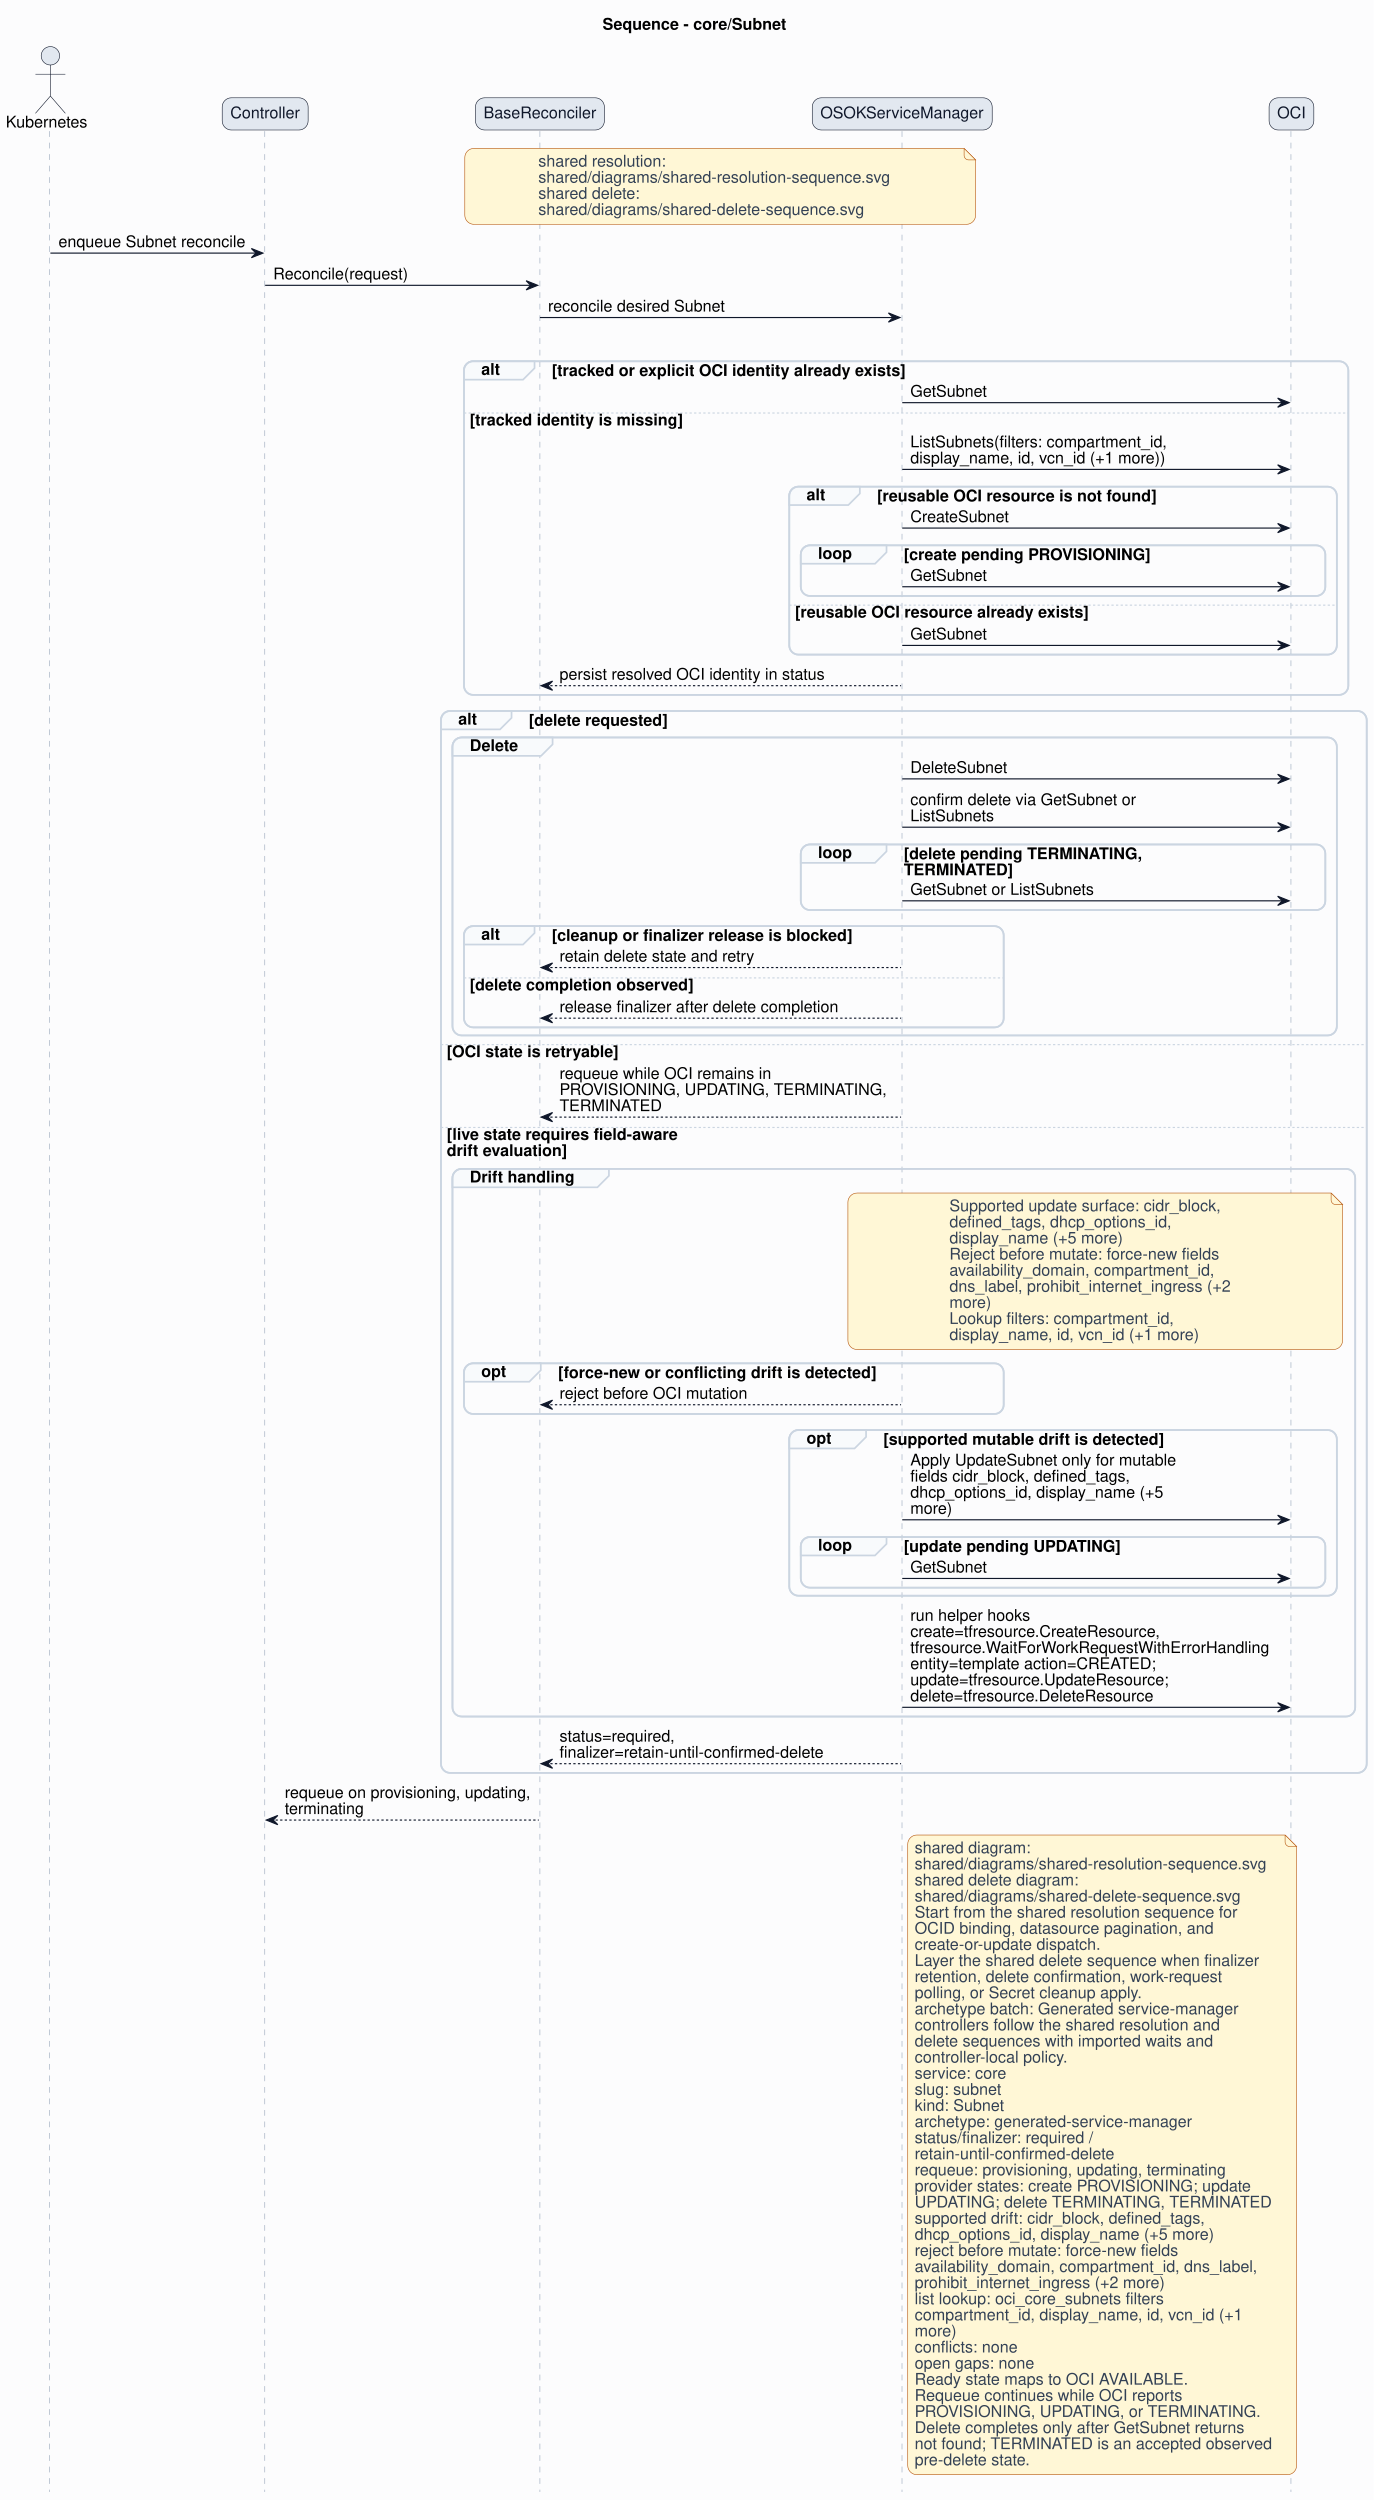
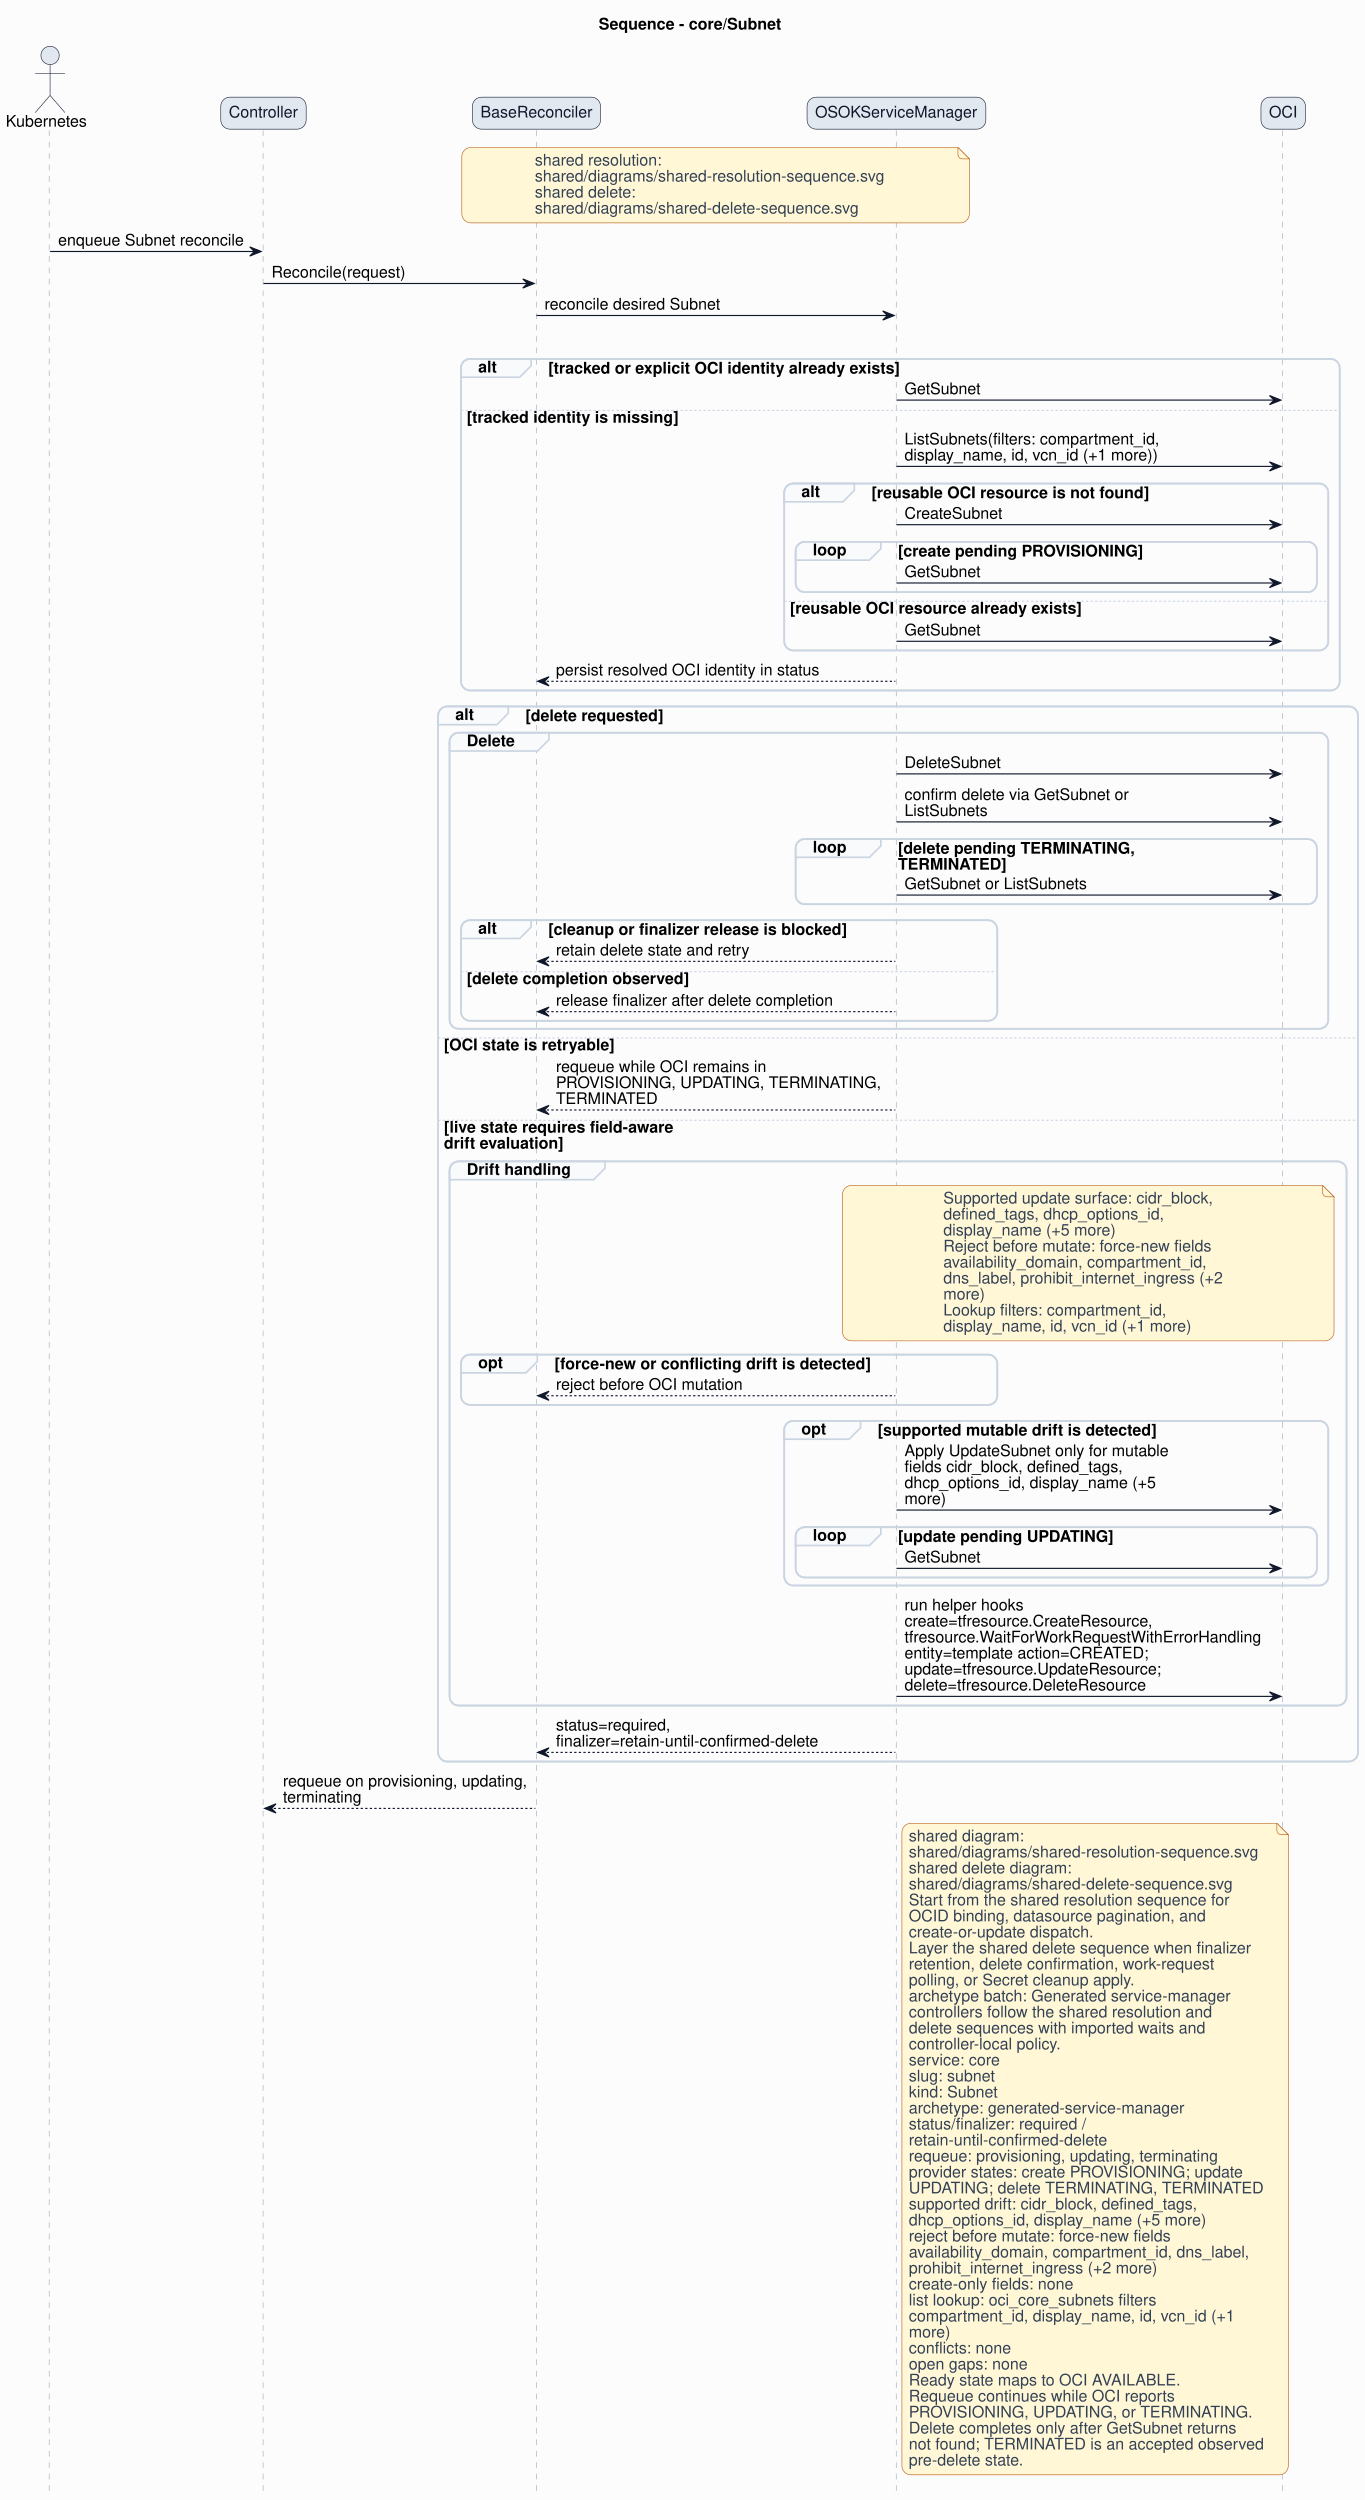
- <svg xmlns="http://www.w3.org/2000/svg" contentStyleType="text/css" data-diagram-type="SEQUENCE" height="2173px" preserveAspectRatio="none" style="width:1194px;height:2173px;background:#FCFCFD;" version="1.1" viewBox="0 0 1194 2173" width="1194px" zoomAndPan="magnify">
+ <svg xmlns="http://www.w3.org/2000/svg" contentStyleType="text/css" data-diagram-type="SEQUENCE" height="2187px" preserveAspectRatio="none" style="width:1194px;height:2187px;background:#FCFCFD;" version="1.1" viewBox="0 0 1194 2187" width="1194px" zoomAndPan="magnify">
  <defs />
  <g>
-     <rect fill="#FCFCFD" height="2173" style="stroke:none;stroke-width:1;" width="1194" x="0" y="0" />
+     <rect fill="#FCFCFD" height="2187" style="stroke:none;stroke-width:1;" width="1194" x="0" y="0" />
    <text fill="#000000" font-family="Helvetica" font-size="14" font-weight="bold" lengthAdjust="spacing" textLength="159.482" x="523.737" y="25.78">Sequence - core/Subnet</text>
    <rect fill="none" height="290" rx="8" ry="8" style="stroke:#CBD5E1;stroke-width:1.5;" width="768.695" x="403.287" y="314" />
    <rect fill="none" height="146" rx="8" ry="8" style="stroke:#CBD5E1;stroke-width:1.5;" width="475.957" x="686.025" y="423" />
    <rect fill="none" height="44" rx="8" ry="8" style="stroke:#CBD5E1;stroke-width:1.5;" width="455.957" x="696.025" y="474" />
    <rect fill="none" height="923" rx="8" ry="8" style="stroke:#CBD5E1;stroke-width:1.5;" width="804.67" x="383.287" y="618" />
    <rect fill="none" height="259" rx="8" ry="8" style="stroke:#CBD5E1;stroke-width:1.5;" width="768.695" x="393.287" y="641" />
    <rect fill="none" height="57" rx="8" ry="8" style="stroke:#CBD5E1;stroke-width:1.5;" width="455.957" x="696.025" y="734" />
    <rect fill="none" height="88" rx="8" ry="8" style="stroke:#CBD5E1;stroke-width:1.5;" width="469.13" x="403.287" y="805" />
    <rect fill="none" height="476" rx="8" ry="8" style="stroke:#CBD5E1;stroke-width:1.5;" width="784.67" x="393.287" y="1016" />
    <rect fill="none" height="44" rx="8" ry="8" style="stroke:#CBD5E1;stroke-width:1.5;" width="469.13" x="403.287" y="1185" />
    <rect fill="none" height="144" rx="8" ry="8" style="stroke:#CBD5E1;stroke-width:1.5;" width="475.957" x="686.025" y="1243" />
    <rect fill="none" height="44" rx="8" ry="8" style="stroke:#CBD5E1;stroke-width:1.5;" width="455.957" x="696.025" y="1336" />
    <g class="participant-lifeline" data-entity-uid="part1" data-qualified-name="Kubernetes" id="part1-lifeline">
      <g>
-         <rect fill="#000000" fill-opacity="0" height="2052" width="8" x="39.803" y="114" />
-         <line style="stroke:#94A3B8;stroke-width:0.5;stroke-dasharray:5,5;" x1="43" x2="43" y1="114" y2="2166" />
+         <rect fill="#000000" fill-opacity="0" height="2066" width="8" x="39.803" y="114" />
+         <line style="stroke:#94A3B8;stroke-width:0.5;stroke-dasharray:5,5;" x1="43" x2="43" y1="114" y2="2180" />
      </g>
    </g>
    <g class="participant-lifeline" data-entity-uid="part2" data-qualified-name="Controller" id="part2-lifeline">
      <g>
-         <rect fill="#000000" fill-opacity="0" height="2052" width="8" x="226.485" y="114" />
-         <line style="stroke:#94A3B8;stroke-width:0.5;stroke-dasharray:5,5;" x1="230.14" x2="230.14" y1="114" y2="2166" />
+         <rect fill="#000000" fill-opacity="0" height="2066" width="8" x="226.485" y="114" />
+         <line style="stroke:#94A3B8;stroke-width:0.5;stroke-dasharray:5,5;" x1="230.14" x2="230.14" y1="114" y2="2180" />
      </g>
    </g>
    <g class="participant-lifeline" data-entity-uid="part3" data-qualified-name="BaseReconciler" id="part3-lifeline">
      <g>
-         <rect fill="#000000" fill-opacity="0" height="2052" width="8" x="465.311" y="114" />
-         <line style="stroke:#94A3B8;stroke-width:0.5;stroke-dasharray:5,5;" x1="469.287" x2="469.287" y1="114" y2="2166" />
+         <rect fill="#000000" fill-opacity="0" height="2066" width="8" x="465.311" y="114" />
+         <line style="stroke:#94A3B8;stroke-width:0.5;stroke-dasharray:5,5;" x1="469.287" x2="469.287" y1="114" y2="2180" />
      </g>
    </g>
    <g class="participant-lifeline" data-entity-uid="part4" data-qualified-name="ServiceManager" id="part4-lifeline">
      <g>
-         <rect fill="#000000" fill-opacity="0" height="2052" width="8" x="780.221" y="114" />
-         <line style="stroke:#94A3B8;stroke-width:0.5;stroke-dasharray:5,5;" x1="784.025" x2="784.025" y1="114" y2="2166" />
+         <rect fill="#000000" fill-opacity="0" height="2066" width="8" x="780.221" y="114" />
+         <line style="stroke:#94A3B8;stroke-width:0.5;stroke-dasharray:5,5;" x1="784.025" x2="784.025" y1="114" y2="2180" />
      </g>
    </g>
    <g class="participant-lifeline" data-entity-uid="part5" data-qualified-name="OCI" id="part5-lifeline">
      <g>
-         <rect fill="#000000" fill-opacity="0" height="2052" width="8" x="1118.538" y="114" />
-         <line style="stroke:#94A3B8;stroke-width:0.5;stroke-dasharray:5,5;" x1="1122.093" x2="1122.093" y1="114" y2="2166" />
+         <rect fill="#000000" fill-opacity="0" height="2066" width="8" x="1118.538" y="114" />
+         <line style="stroke:#94A3B8;stroke-width:0.5;stroke-dasharray:5,5;" x1="1122.093" x2="1122.093" y1="114" y2="2180" />
      </g>
    </g>
    <g class="participant participant-head" data-entity-uid="part1" data-qualified-name="Kubernetes" id="part1-head">
      <text fill="#000000" font-family="Helvetica" font-size="14" lengthAdjust="spacing" textLength="71.606" x="5" y="110.78">Kubernetes</text>
      <ellipse cx="43.803" cy="48.5" fill="#E2E8F0" rx="8" ry="8" style="stroke:#0F172A;stroke-width:0.5;" />
      <path d="M43.803,56.5 L43.803,83.5 M30.803,64.5 L56.803,64.5 M43.803,83.5 L30.803,98.5 M43.803,83.5 L56.803,98.5" fill="none" style="stroke:#0F172A;stroke-width:0.5;" />
    </g>
    <g class="participant participant-head" data-entity-uid="part2" data-qualified-name="Controller" id="part2-head">
      <rect fill="#E2E8F0" height="28" rx="8" ry="8" style="stroke:#0F172A;stroke-width:0.5;" width="74.689" x="193.14" y="85" />
      <text fill="#0F172A" font-family="Helvetica" font-size="14" lengthAdjust="spacing" textLength="60.69" x="200.14" y="102.78">Controller</text>
    </g>
    <g class="participant participant-head" data-entity-uid="part3" data-qualified-name="BaseReconciler" id="part3-head">
      <rect fill="#E2E8F0" height="28" rx="8" ry="8" style="stroke:#0F172A;stroke-width:0.5;" width="112.048" x="413.287" y="85" />
      <text fill="#0F172A" font-family="Helvetica" font-size="14" lengthAdjust="spacing" textLength="98.048" x="420.287" y="102.78">BaseReconciler</text>
    </g>
    <g class="participant participant-head" data-entity-uid="part4" data-qualified-name="ServiceManager" id="part4-head">
      <rect fill="#E2E8F0" height="28" rx="8" ry="8" style="stroke:#0F172A;stroke-width:0.5;" width="156.393" x="706.025" y="85" />
      <text fill="#0F172A" font-family="Helvetica" font-size="14" lengthAdjust="spacing" textLength="142.393" x="713.025" y="102.78">OSOKServiceManager</text>
    </g>
    <g class="participant participant-head" data-entity-uid="part5" data-qualified-name="OCI" id="part5-head">
      <rect fill="#E2E8F0" height="28" rx="8" ry="8" style="stroke:#0F172A;stroke-width:0.5;" width="38.89" x="1103.093" y="85" />
      <text fill="#0F172A" font-family="Helvetica" font-size="14" lengthAdjust="spacing" textLength="24.89" x="1110.093" y="102.78">OCI</text>
    </g>
    <path d="M404,137 L404,187 A8,8 0 0 0 412,195 L840,195 A8,8 0 0 0 848,187 L848,139 L838,129 L412,129 A8,8 0 0 0 404,137" fill="#FFF7D6" style="stroke:#B45309;stroke-width:0.5;" />
    <path d="M838,129 L838,135 A4,4 0 0 0 842,139 L848,139 L838,129" fill="#FFF7D6" style="stroke:#B45309;stroke-width:0.5;" />
    <text fill="#334155" font-family="Helvetica" font-size="14" lengthAdjust="spacing" textLength="111.289" x="467.869" y="144.78">shared resolution:</text>
    <text fill="#334155" font-family="Helvetica" font-size="14" lengthAdjust="spacing" textLength="307.392" x="467.869" y="158.78">shared/diagrams/shared-resolution-sequence.svg</text>
    <text fill="#334155" font-family="Helvetica" font-size="14" lengthAdjust="spacing" textLength="88.731" x="467.869" y="172.78">shared delete:</text>
    <text fill="#334155" font-family="Helvetica" font-size="14" lengthAdjust="spacing" textLength="284.833" x="467.869" y="186.78">shared/diagrams/shared-delete-sequence.svg</text>
    <g class="message" data-entity-1="part1" data-entity-2="part2" id="msg1">
      <polygon fill="#0F172A" points="218.485,216,228.485,220,218.485,224,222.485,220" style="stroke:#0F172A;stroke-width:1;" />
      <line style="stroke:#0F172A;stroke-width:1;" x1="43.803" x2="224.485" y1="220" y2="220" />
      <text fill="#000000" font-family="Helvetica" font-size="14" lengthAdjust="spacing" textLength="162.682" x="50.803" y="214.78">enqueue Subnet reconcile</text>
    </g>
    <g class="message" data-entity-1="part2" data-entity-2="part3" id="msg2">
      <polygon fill="#0F172A" points="457.311,244,467.311,248,457.311,252,461.311,248" style="stroke:#0F172A;stroke-width:1;" />
      <line style="stroke:#0F172A;stroke-width:1;" x1="230.485" x2="463.311" y1="248" y2="248" />
      <text fill="#000000" font-family="Helvetica" font-size="14" lengthAdjust="spacing" textLength="117.496" x="237.485" y="242.78">Reconcile(request)</text>
    </g>
    <g class="message" data-entity-1="part3" data-entity-2="part4" id="msg3">
      <polygon fill="#0F172A" points="772.221,272,782.221,276,772.221,280,776.221,276" style="stroke:#0F172A;stroke-width:1;" />
      <line style="stroke:#0F172A;stroke-width:1;" x1="469.311" x2="778.221" y1="276" y2="276" />
      <text fill="#000000" font-family="Helvetica" font-size="14" lengthAdjust="spacing" textLength="154.096" x="476.311" y="270.78">reconcile desired Subnet</text>
    </g>
    <path d="M411.287,314 L464.625,314 L464.625,320 L454.625,330 L403.287,330 L403.287,322 A8,8 0 0 1 411.287,314" fill="#F8FAFC" style="stroke:#CBD5E1;stroke-width:1.5;" />
    <rect fill="none" height="290" rx="8" ry="8" style="stroke:#CBD5E1;stroke-width:1.5;" width="768.695" x="403.287" y="314" />
    <text fill="#000000" font-family="Helvetica" font-size="14" font-weight="bold" lengthAdjust="spacing" textLength="16.338" x="418.287" y="325.78">alt</text>
    <text fill="#000000" font-family="Helvetica" font-size="14" font-weight="bold" lengthAdjust="spacing" textLength="308.109" x="479.625" y="326.78">[tracked or explicit OCI identity already exists]</text>
    <g class="message" data-entity-1="part4" data-entity-2="part5" id="msg4">
      <polygon fill="#0F172A" points="1110.538,346,1120.538,350,1110.538,354,1114.538,350" style="stroke:#0F172A;stroke-width:1;" />
      <line style="stroke:#0F172A;stroke-width:1;" x1="784.221" x2="1116.538" y1="350" y2="350" />
      <text fill="#000000" font-family="Helvetica" font-size="14" lengthAdjust="spacing" textLength="66.938" x="791.221" y="344.78">GetSubnet</text>
    </g>
    <line style="stroke:#CBD5E1;stroke-width:1;stroke-dasharray:2,2;" x1="403.287" x2="1171.982" y1="359" y2="359" />
    <text fill="#000000" font-family="Helvetica" font-size="14" font-weight="bold" lengthAdjust="spacing" textLength="185.158" x="408.287" y="369.78">[tracked identity is missing]</text>
    <g class="message" data-entity-1="part4" data-entity-2="part5" id="msg5">
      <polygon fill="#0F172A" points="1110.538,404,1120.538,408,1110.538,412,1114.538,408" style="stroke:#0F172A;stroke-width:1;" />
      <line style="stroke:#0F172A;stroke-width:1;" x1="784.221" x2="1116.538" y1="408" y2="408" />
      <text fill="#000000" font-family="Helvetica" font-size="14" lengthAdjust="spacing" textLength="223.316" x="791.221" y="388.78">ListSubnets(filters: compartment_id,</text>
      <text fill="#000000" font-family="Helvetica" font-size="14" lengthAdjust="spacing" textLength="222.934" x="791.221" y="402.78">display_name, id, vcn_id (+1 more))</text>
    </g>
    <path d="M694.025,423 L747.363,423 L747.363,429 L737.363,439 L686.025,439 L686.025,431 A8,8 0 0 1 694.025,423" fill="#F8FAFC" style="stroke:#CBD5E1;stroke-width:1.5;" />
    <rect fill="none" height="146" rx="8" ry="8" style="stroke:#CBD5E1;stroke-width:1.5;" width="475.957" x="686.025" y="423" />
    <text fill="#000000" font-family="Helvetica" font-size="14" font-weight="bold" lengthAdjust="spacing" textLength="16.338" x="701.025" y="434.78">alt</text>
    <text fill="#000000" font-family="Helvetica" font-size="14" font-weight="bold" lengthAdjust="spacing" textLength="242.703" x="762.363" y="435.78">[reusable OCI resource is not found]</text>
    <g class="message" data-entity-1="part4" data-entity-2="part5" id="msg6">
      <polygon fill="#0F172A" points="1110.538,455,1120.538,459,1110.538,463,1114.538,459" style="stroke:#0F172A;stroke-width:1;" />
      <line style="stroke:#0F172A;stroke-width:1;" x1="784.221" x2="1116.538" y1="459" y2="459" />
      <text fill="#000000" font-family="Helvetica" font-size="14" lengthAdjust="spacing" textLength="86.393" x="791.221" y="453.78">CreateSubnet</text>
    </g>
    <path d="M704.025,474 L770.57,474 L770.57,480 L760.57,490 L696.025,490 L696.025,482 A8,8 0 0 1 704.025,474" fill="#F8FAFC" style="stroke:#CBD5E1;stroke-width:1.5;" />
    <rect fill="none" height="44" rx="8" ry="8" style="stroke:#CBD5E1;stroke-width:1.5;" width="455.957" x="696.025" y="474" />
    <text fill="#000000" font-family="Helvetica" font-size="14" font-weight="bold" lengthAdjust="spacing" textLength="29.545" x="711.025" y="485.78">loop</text>
    <text fill="#000000" font-family="Helvetica" font-size="14" font-weight="bold" lengthAdjust="spacing" textLength="215.476" x="785.57" y="486.78">[create pending PROVISIONING]</text>
    <g class="message" data-entity-1="part4" data-entity-2="part5" id="msg7">
      <polygon fill="#0F172A" points="1110.538,506,1120.538,510,1110.538,514,1114.538,510" style="stroke:#0F172A;stroke-width:1;" />
      <line style="stroke:#0F172A;stroke-width:1;" x1="784.221" x2="1116.538" y1="510" y2="510" />
      <text fill="#000000" font-family="Helvetica" font-size="14" lengthAdjust="spacing" textLength="66.938" x="791.221" y="504.78">GetSubnet</text>
    </g>
    <line style="stroke:#CBD5E1;stroke-width:1;stroke-dasharray:2,2;" x1="686.025" x2="1161.982" y1="526" y2="526" />
    <text fill="#000000" font-family="Helvetica" font-size="14" font-weight="bold" lengthAdjust="spacing" textLength="255.233" x="691.025" y="536.78">[reusable OCI resource already exists]</text>
    <g class="message" data-entity-1="part4" data-entity-2="part5" id="msg8">
      <polygon fill="#0F172A" points="1110.538,557,1120.538,561,1110.538,565,1114.538,561" style="stroke:#0F172A;stroke-width:1;" />
      <line style="stroke:#0F172A;stroke-width:1;" x1="784.221" x2="1116.538" y1="561" y2="561" />
      <text fill="#000000" font-family="Helvetica" font-size="14" lengthAdjust="spacing" textLength="66.938" x="791.221" y="555.78">GetSubnet</text>
    </g>
    <g class="message" data-entity-1="part4" data-entity-2="part3" id="msg9">
      <polygon fill="#0F172A" points="480.311,592,470.311,596,480.311,600,476.311,596" style="stroke:#0F172A;stroke-width:1;" />
      <line style="stroke:#0F172A;stroke-width:1;stroke-dasharray:2,2;" x1="474.311" x2="783.221" y1="596" y2="596" />
      <text fill="#000000" font-family="Helvetica" font-size="14" lengthAdjust="spacing" textLength="231.096" x="486.311" y="590.78">persist resolved OCI identity in status</text>
    </g>
    <path d="M391.287,618 L444.625,618 L444.625,624 L434.625,634 L383.287,634 L383.287,626 A8,8 0 0 1 391.287,618" fill="#F8FAFC" style="stroke:#CBD5E1;stroke-width:1.5;" />
    <rect fill="none" height="923" rx="8" ry="8" style="stroke:#CBD5E1;stroke-width:1.5;" width="804.67" x="383.287" y="618" />
    <text fill="#000000" font-family="Helvetica" font-size="14" font-weight="bold" lengthAdjust="spacing" textLength="16.338" x="398.287" y="629.78">alt</text>
    <text fill="#000000" font-family="Helvetica" font-size="14" font-weight="bold" lengthAdjust="spacing" textLength="120.586" x="459.625" y="630.78">[delete requested]</text>
    <path d="M401.287,641 L480.308,641 L480.308,647 L470.308,657 L393.287,657 L393.287,649 A8,8 0 0 1 401.287,641" fill="#F8FAFC" style="stroke:#CBD5E1;stroke-width:1.5;" />
    <rect fill="none" height="259" rx="8" ry="8" style="stroke:#CBD5E1;stroke-width:1.5;" width="768.695" x="393.287" y="641" />
    <text fill="#000000" font-family="Helvetica" font-size="14" font-weight="bold" lengthAdjust="spacing" textLength="42.02" x="408.287" y="652.78">Delete</text>
    <g class="message" data-entity-1="part4" data-entity-2="part5" id="msg10">
      <polygon fill="#0F172A" points="1110.538,673,1120.538,677,1110.538,681,1114.538,677" style="stroke:#0F172A;stroke-width:1;" />
      <line style="stroke:#0F172A;stroke-width:1;" x1="784.221" x2="1116.538" y1="677" y2="677" />
      <text fill="#000000" font-family="Helvetica" font-size="14" lengthAdjust="spacing" textLength="84.841" x="791.221" y="671.78">DeleteSubnet</text>
    </g>
    <g class="message" data-entity-1="part4" data-entity-2="part5" id="msg11">
      <polygon fill="#0F172A" points="1110.538,715,1120.538,719,1110.538,723,1114.538,719" style="stroke:#0F172A;stroke-width:1;" />
      <line style="stroke:#0F172A;stroke-width:1;" x1="784.221" x2="1116.538" y1="719" y2="719" />
      <text fill="#000000" font-family="Helvetica" font-size="14" lengthAdjust="spacing" textLength="196.882" x="791.221" y="699.78">confirm delete via GetSubnet or</text>
      <text fill="#000000" font-family="Helvetica" font-size="14" lengthAdjust="spacing" textLength="73.158" x="791.221" y="713.78">ListSubnets</text>
    </g>
    <path d="M704.025,734 L770.57,734 L770.57,740 L760.57,750 L696.025,750 L696.025,742 A8,8 0 0 1 704.025,734" fill="#F8FAFC" style="stroke:#CBD5E1;stroke-width:1.5;" />
    <rect fill="none" height="57" rx="8" ry="8" style="stroke:#CBD5E1;stroke-width:1.5;" width="455.957" x="696.025" y="734" />
    <text fill="#000000" font-family="Helvetica" font-size="14" font-weight="bold" lengthAdjust="spacing" textLength="29.545" x="711.025" y="745.78">loop</text>
    <text fill="#000000" font-family="Helvetica" font-size="14" font-weight="bold" lengthAdjust="spacing" textLength="208.441" x="785.57" y="746.78">[delete pending TERMINATING,</text>
    <text fill="#000000" font-family="Helvetica" font-size="14" font-weight="bold" lengthAdjust="spacing" textLength="96.435" x="785.57" y="760.78">TERMINATED]</text>
    <g class="message" data-entity-1="part4" data-entity-2="part5" id="msg12">
      <polygon fill="#0F172A" points="1110.538,779,1120.538,783,1110.538,787,1114.538,783" style="stroke:#0F172A;stroke-width:1;" />
      <line style="stroke:#0F172A;stroke-width:1;" x1="784.221" x2="1116.538" y1="783" y2="783" />
      <text fill="#000000" font-family="Helvetica" font-size="14" lengthAdjust="spacing" textLength="160.323" x="791.221" y="777.78">GetSubnet or ListSubnets</text>
    </g>
    <path d="M411.287,805 L464.625,805 L464.625,811 L454.625,821 L403.287,821 L403.287,813 A8,8 0 0 1 411.287,805" fill="#F8FAFC" style="stroke:#CBD5E1;stroke-width:1.5;" />
    <rect fill="none" height="88" rx="8" ry="8" style="stroke:#CBD5E1;stroke-width:1.5;" width="469.13" x="403.287" y="805" />
    <text fill="#000000" font-family="Helvetica" font-size="14" font-weight="bold" lengthAdjust="spacing" textLength="16.338" x="418.287" y="816.78">alt</text>
    <text fill="#000000" font-family="Helvetica" font-size="14" font-weight="bold" lengthAdjust="spacing" textLength="261.427" x="479.625" y="817.78">[cleanup or finalizer release is blocked]</text>
    <g class="message" data-entity-1="part4" data-entity-2="part3" id="msg13">
      <polygon fill="#0F172A" points="480.311,837,470.311,841,480.311,845,476.311,841" style="stroke:#0F172A;stroke-width:1;" />
      <line style="stroke:#0F172A;stroke-width:1;stroke-dasharray:2,2;" x1="474.311" x2="783.221" y1="841" y2="841" />
      <text fill="#000000" font-family="Helvetica" font-size="14" lengthAdjust="spacing" textLength="170.434" x="486.311" y="835.78">retain delete state and retry</text>
    </g>
    <line style="stroke:#CBD5E1;stroke-width:1;stroke-dasharray:2,2;" x1="403.287" x2="872.418" y1="850" y2="850" />
    <text fill="#000000" font-family="Helvetica" font-size="14" font-weight="bold" lengthAdjust="spacing" textLength="194.482" x="408.287" y="860.78">[delete completion observed]</text>
    <g class="message" data-entity-1="part4" data-entity-2="part3" id="msg14">
      <polygon fill="#0F172A" points="480.311,881,470.311,885,480.311,889,476.311,885" style="stroke:#0F172A;stroke-width:1;" />
      <line style="stroke:#0F172A;stroke-width:1;stroke-dasharray:2,2;" x1="474.311" x2="783.221" y1="885" y2="885" />
      <text fill="#000000" font-family="Helvetica" font-size="14" lengthAdjust="spacing" textLength="243.578" x="486.311" y="879.78">release finalizer after delete completion</text>
    </g>
    <line style="stroke:#CBD5E1;stroke-width:1;stroke-dasharray:2,2;" x1="383.287" x2="1187.957" y1="908" y2="908" />
    <text fill="#000000" font-family="Helvetica" font-size="14" font-weight="bold" lengthAdjust="spacing" textLength="149.386" x="388.287" y="918.78">[OCI state is retryable]</text>
    <g class="message" data-entity-1="part4" data-entity-2="part3" id="msg15">
      <polygon fill="#0F172A" points="480.311,967,470.311,971,480.311,975,476.311,971" style="stroke:#0F172A;stroke-width:1;" />
      <line style="stroke:#0F172A;stroke-width:1;stroke-dasharray:2,2;" x1="474.311" x2="783.221" y1="971" y2="971" />
      <text fill="#000000" font-family="Helvetica" font-size="14" lengthAdjust="spacing" textLength="184.42" x="486.311" y="937.78">requeue while OCI remains in</text>
      <text fill="#000000" font-family="Helvetica" font-size="14" lengthAdjust="spacing" textLength="290.91" x="486.311" y="951.78">PROVISIONING, UPDATING, TERMINATING,</text>
      <text fill="#000000" font-family="Helvetica" font-size="14" lengthAdjust="spacing" textLength="91" x="486.311" y="965.78">TERMINATED</text>
    </g>
    <line style="stroke:#CBD5E1;stroke-width:1;stroke-dasharray:2,2;" x1="383.287" x2="1187.957" y1="980" y2="980" />
    <text fill="#000000" font-family="Helvetica" font-size="14" font-weight="bold" lengthAdjust="spacing" textLength="200.751" x="388.287" y="990.78">[live state requires field-aware</text>
    <text fill="#000000" font-family="Helvetica" font-size="14" font-weight="bold" lengthAdjust="spacing" textLength="105.007" x="388.287" y="1004.78">drift evaluation]</text>
    <path d="M401.287,1016 L529.273,1016 L529.273,1022 L519.273,1032 L393.287,1032 L393.287,1024 A8,8 0 0 1 401.287,1016" fill="#F8FAFC" style="stroke:#CBD5E1;stroke-width:1.5;" />
    <rect fill="none" height="476" rx="8" ry="8" style="stroke:#CBD5E1;stroke-width:1.5;" width="784.67" x="393.287" y="1016" />
    <text fill="#000000" font-family="Helvetica" font-size="14" font-weight="bold" lengthAdjust="spacing" textLength="90.986" x="408.287" y="1027.78">Drift handling</text>
    <path d="M737,1045 L737,1165 A8,8 0 0 0 745,1173 L1159,1173 A8,8 0 0 0 1167,1165 L1167,1047 L1157,1037 L745,1037 A8,8 0 0 0 737,1045" fill="#FFF7D6" style="stroke:#B45309;stroke-width:0.5;" />
    <path d="M1157,1037 L1157,1043 A4,4 0 0 0 1161,1047 L1167,1047 L1157,1037" fill="#FFF7D6" style="stroke:#B45309;stroke-width:0.5;" />
    <text fill="#334155" font-family="Helvetica" font-size="14" lengthAdjust="spacing" textLength="235.812" x="825.205" y="1052.78">Supported update surface: cidr_block,</text>
    <text fill="#334155" font-family="Helvetica" font-size="14" lengthAdjust="spacing" textLength="193.819" x="825.205" y="1066.78">defined_tags, dhcp_options_id,</text>
    <text fill="#334155" font-family="Helvetica" font-size="14" lengthAdjust="spacing" textLength="151.348" x="825.205" y="1080.78">display_name (+5 more)</text>
    <text fill="#334155" font-family="Helvetica" font-size="14" lengthAdjust="spacing" textLength="235.778" x="825.205" y="1094.78">Reject before mutate: force-new fields</text>
    <text fill="#334155" font-family="Helvetica" font-size="14" lengthAdjust="spacing" textLength="230.337" x="825.205" y="1108.78">availability_domain, compartment_id,</text>
    <text fill="#334155" font-family="Helvetica" font-size="14" lengthAdjust="spacing" textLength="245.547" x="825.205" y="1122.78">dns_label, prohibit_internet_ingress (+2</text>
    <text fill="#334155" font-family="Helvetica" font-size="14" lengthAdjust="spacing" textLength="36.559" x="825.205" y="1136.78">more)</text>
    <text fill="#334155" font-family="Helvetica" font-size="14" lengthAdjust="spacing" textLength="195.316" x="825.205" y="1150.78">Lookup filters: compartment_id,</text>
    <text fill="#334155" font-family="Helvetica" font-size="14" lengthAdjust="spacing" textLength="218.272" x="825.205" y="1164.78">display_name, id, vcn_id (+1 more)</text>
    <path d="M411.287,1185 L470.053,1185 L470.053,1191 L460.053,1201 L403.287,1201 L403.287,1193 A8,8 0 0 1 411.287,1185" fill="#F8FAFC" style="stroke:#CBD5E1;stroke-width:1.5;" />
    <rect fill="none" height="44" rx="8" ry="8" style="stroke:#CBD5E1;stroke-width:1.5;" width="469.13" x="403.287" y="1185" />
    <text fill="#000000" font-family="Helvetica" font-size="14" font-weight="bold" lengthAdjust="spacing" textLength="21.766" x="418.287" y="1196.78">opt</text>
    <text fill="#000000" font-family="Helvetica" font-size="14" font-weight="bold" lengthAdjust="spacing" textLength="276.131" x="485.053" y="1197.78">[force-new or conflicting drift is detected]</text>
    <g class="message" data-entity-1="part4" data-entity-2="part3" id="msg16">
      <polygon fill="#0F172A" points="480.311,1217,470.311,1221,480.311,1225,476.311,1221" style="stroke:#0F172A;stroke-width:1;" />
      <line style="stroke:#0F172A;stroke-width:1;stroke-dasharray:2,2;" x1="474.311" x2="783.221" y1="1221" y2="1221" />
      <text fill="#000000" font-family="Helvetica" font-size="14" lengthAdjust="spacing" textLength="164.185" x="486.311" y="1215.78">reject before OCI mutation</text>
    </g>
    <path d="M694.025,1243 L752.79,1243 L752.79,1249 L742.79,1259 L686.025,1259 L686.025,1251 A8,8 0 0 1 694.025,1243" fill="#F8FAFC" style="stroke:#CBD5E1;stroke-width:1.5;" />
    <rect fill="none" height="144" rx="8" ry="8" style="stroke:#CBD5E1;stroke-width:1.5;" width="475.957" x="686.025" y="1243" />
    <text fill="#000000" font-family="Helvetica" font-size="14" font-weight="bold" lengthAdjust="spacing" textLength="21.766" x="701.025" y="1254.78">opt</text>
    <text fill="#000000" font-family="Helvetica" font-size="14" font-weight="bold" lengthAdjust="spacing" textLength="243.462" x="767.79" y="1255.78">[supported mutable drift is detected]</text>
    <g class="message" data-entity-1="part4" data-entity-2="part5" id="msg17">
      <polygon fill="#0F172A" points="1110.538,1317,1120.538,1321,1110.538,1325,1114.538,1321" style="stroke:#0F172A;stroke-width:1;" />
      <line style="stroke:#0F172A;stroke-width:1;" x1="784.221" x2="1116.538" y1="1321" y2="1321" />
      <text fill="#000000" font-family="Helvetica" font-size="14" lengthAdjust="spacing" textLength="231.923" x="791.221" y="1273.78">Apply UpdateSubnet only for mutable</text>
      <text fill="#000000" font-family="Helvetica" font-size="14" lengthAdjust="spacing" textLength="191.447" x="791.221" y="1287.78">fields cidr_block, defined_tags,</text>
      <text fill="#000000" font-family="Helvetica" font-size="14" lengthAdjust="spacing" textLength="220.65" x="791.221" y="1301.78">dhcp_options_id, display_name (+5</text>
      <text fill="#000000" font-family="Helvetica" font-size="14" lengthAdjust="spacing" textLength="36.559" x="791.221" y="1315.78">more)</text>
    </g>
    <path d="M704.025,1336 L770.57,1336 L770.57,1342 L760.57,1352 L696.025,1352 L696.025,1344 A8,8 0 0 1 704.025,1336" fill="#F8FAFC" style="stroke:#CBD5E1;stroke-width:1.5;" />
    <rect fill="none" height="44" rx="8" ry="8" style="stroke:#CBD5E1;stroke-width:1.5;" width="455.957" x="696.025" y="1336" />
    <text fill="#000000" font-family="Helvetica" font-size="14" font-weight="bold" lengthAdjust="spacing" textLength="29.545" x="711.025" y="1347.78">loop</text>
    <text fill="#000000" font-family="Helvetica" font-size="14" font-weight="bold" lengthAdjust="spacing" textLength="190.538" x="785.57" y="1348.78">[update pending UPDATING]</text>
    <g class="message" data-entity-1="part4" data-entity-2="part5" id="msg18">
      <polygon fill="#0F172A" points="1110.538,1368,1120.538,1372,1110.538,1376,1114.538,1372" style="stroke:#0F172A;stroke-width:1;" />
      <line style="stroke:#0F172A;stroke-width:1;" x1="784.221" x2="1116.538" y1="1372" y2="1372" />
      <text fill="#000000" font-family="Helvetica" font-size="14" lengthAdjust="spacing" textLength="66.938" x="791.221" y="1366.78">GetSubnet</text>
    </g>
    <g class="message" data-entity-1="part4" data-entity-2="part5" id="msg19">
      <polygon fill="#0F172A" points="1110.538,1480,1120.538,1484,1110.538,1488,1114.538,1484" style="stroke:#0F172A;stroke-width:1;" />
      <line style="stroke:#0F172A;stroke-width:1;" x1="784.221" x2="1116.538" y1="1484" y2="1484" />
      <text fill="#000000" font-family="Helvetica" font-size="14" lengthAdjust="spacing" textLength="104.289" x="791.221" y="1408.78">run helper hooks</text>
      <text fill="#000000" font-family="Helvetica" font-size="14" lengthAdjust="spacing" textLength="219.051" x="791.221" y="1422.78">create=tfresource.CreateResource,</text>
      <text fill="#000000" font-family="Helvetica" font-size="14" lengthAdjust="spacing" textLength="314.316" x="791.221" y="1436.78">tfresource.WaitForWorkRequestWithErrorHandling</text>
      <text fill="#000000" font-family="Helvetica" font-size="14" lengthAdjust="spacing" textLength="215.544" x="791.221" y="1450.78">entity=template action=CREATED;</text>
      <text fill="#000000" font-family="Helvetica" font-size="14" lengthAdjust="spacing" textLength="226.085" x="791.221" y="1464.78">update=tfresource.UpdateResource;</text>
      <text fill="#000000" font-family="Helvetica" font-size="14" lengthAdjust="spacing" textLength="212.844" x="791.221" y="1478.78">delete=tfresource.DeleteResource</text>
    </g>
    <g class="message" data-entity-1="part4" data-entity-2="part3" id="msg20">
      <polygon fill="#0F172A" points="480.311,1529,470.311,1533,480.311,1537,476.311,1533" style="stroke:#0F172A;stroke-width:1;" />
      <line style="stroke:#0F172A;stroke-width:1;stroke-dasharray:2,2;" x1="474.311" x2="783.221" y1="1533" y2="1533" />
      <text fill="#000000" font-family="Helvetica" font-size="14" lengthAdjust="spacing" textLength="100.782" x="486.311" y="1513.78">status=required,</text>
      <text fill="#000000" font-family="Helvetica" font-size="14" lengthAdjust="spacing" textLength="230.72" x="486.311" y="1527.78">finalizer=retain-until-confirmed-delete</text>
    </g>
    <g class="message" data-entity-1="part3" data-entity-2="part2" id="msg21">
      <polygon fill="#0F172A" points="241.485,1578,231.485,1582,241.485,1586,237.485,1582" style="stroke:#0F172A;stroke-width:1;" />
      <line style="stroke:#0F172A;stroke-width:1;stroke-dasharray:2,2;" x1="235.485" x2="468.311" y1="1582" y2="1582" />
      <text fill="#000000" font-family="Helvetica" font-size="14" lengthAdjust="spacing" textLength="214.826" x="247.485" y="1562.78">requeue on provisioning, updating,</text>
      <text fill="#000000" font-family="Helvetica" font-size="14" lengthAdjust="spacing" textLength="69.255" x="247.485" y="1576.78">terminating</text>
    </g>
-     <path d="M789,1603 L789,2143 A8,8 0 0 0 797,2151 L1119,2151 A8,8 0 0 0 1127,2143 L1127,1605 L1117,1595 L797,1595 A8,8 0 0 0 789,1603" fill="#FFF7D6" style="stroke:#B45309;stroke-width:0.5;" />
+     <path d="M789,1603 L789,2157 A8,8 0 0 0 797,2165 L1119,2165 A8,8 0 0 0 1127,2157 L1127,1605 L1117,1595 L797,1595 A8,8 0 0 0 789,1603" fill="#FFF7D6" style="stroke:#B45309;stroke-width:0.5;" />
    <path d="M1117,1595 L1117,1601 A4,4 0 0 0 1121,1605 L1127,1605 L1117,1595" fill="#FFF7D6" style="stroke:#B45309;stroke-width:0.5;" />
    <text fill="#334155" font-family="Helvetica" font-size="14" lengthAdjust="spacing" textLength="101.165" x="795" y="1610.78">shared diagram:</text>
    <text fill="#334155" font-family="Helvetica" font-size="14" lengthAdjust="spacing" textLength="307.392" x="795" y="1624.78">shared/diagrams/shared-resolution-sequence.svg</text>
    <text fill="#334155" font-family="Helvetica" font-size="14" lengthAdjust="spacing" textLength="143.199" x="795" y="1638.78">shared delete diagram:</text>
    <text fill="#334155" font-family="Helvetica" font-size="14" lengthAdjust="spacing" textLength="284.833" x="795" y="1652.78">shared/diagrams/shared-delete-sequence.svg</text>
    <text fill="#334155" font-family="Helvetica" font-size="14" lengthAdjust="spacing" textLength="280.93" x="795" y="1666.78">Start from the shared resolution sequence for</text>
    <text fill="#334155" font-family="Helvetica" font-size="14" lengthAdjust="spacing" textLength="260.729" x="795" y="1680.78">OCID binding, datasource pagination, and</text>
    <text fill="#334155" font-family="Helvetica" font-size="14" lengthAdjust="spacing" textLength="163.427" x="795" y="1694.78">create-or-update dispatch.</text>
    <text fill="#334155" font-family="Helvetica" font-size="14" lengthAdjust="spacing" textLength="301.198" x="795" y="1708.78">Layer the shared delete sequence when finalizer</text>
    <text fill="#334155" font-family="Helvetica" font-size="14" lengthAdjust="spacing" textLength="269.247" x="795" y="1722.78">retention, delete confirmation, work-request</text>
    <text fill="#334155" font-family="Helvetica" font-size="14" lengthAdjust="spacing" textLength="199.233" x="795" y="1736.78">polling, or Secret cleanup apply.</text>
    <text fill="#334155" font-family="Helvetica" font-size="14" lengthAdjust="spacing" textLength="281.709" x="795" y="1750.78">archetype batch: Generated service-manager</text>
    <text fill="#334155" font-family="Helvetica" font-size="14" lengthAdjust="spacing" textLength="266.15" x="795" y="1764.78">controllers follow the shared resolution and</text>
    <text fill="#334155" font-family="Helvetica" font-size="14" lengthAdjust="spacing" textLength="259.93" x="795" y="1778.78">delete sequences with imported waits and</text>
    <text fill="#334155" font-family="Helvetica" font-size="14" lengthAdjust="spacing" textLength="134.606" x="795" y="1792.78">controller-local policy.</text>
    <text fill="#334155" font-family="Helvetica" font-size="14" lengthAdjust="spacing" textLength="79.358" x="795" y="1806.78">service: core</text>
    <text fill="#334155" font-family="Helvetica" font-size="14" lengthAdjust="spacing" textLength="75.496" x="795" y="1820.78">slug: subnet</text>
    <text fill="#334155" font-family="Helvetica" font-size="14" lengthAdjust="spacing" textLength="77.834" x="795" y="1834.78">kind: Subnet</text>
    <text fill="#334155" font-family="Helvetica" font-size="14" lengthAdjust="spacing" textLength="241.24" x="795" y="1848.78">archetype: generated-service-manager</text>
    <text fill="#334155" font-family="Helvetica" font-size="14" lengthAdjust="spacing" textLength="156.406" x="795" y="1862.78">status/finalizer: required /</text>
    <text fill="#334155" font-family="Helvetica" font-size="14" lengthAdjust="spacing" textLength="174.303" x="795" y="1876.78">retain-until-confirmed-delete</text>
    <text fill="#334155" font-family="Helvetica" font-size="14" lengthAdjust="spacing" textLength="272.398" x="795" y="1890.78">requeue: provisioning, updating, terminating</text>
    <text fill="#334155" font-family="Helvetica" font-size="14" lengthAdjust="spacing" textLength="295.682" x="795" y="1904.78">provider states: create PROVISIONING; update</text>
    <text fill="#334155" font-family="Helvetica" font-size="14" lengthAdjust="spacing" textLength="317.372" x="795" y="1918.78">UPDATING; delete TERMINATING, TERMINATED</text>
    <text fill="#334155" font-family="Helvetica" font-size="14" lengthAdjust="spacing" textLength="252.15" x="795" y="1932.78">supported drift: cidr_block, defined_tags,</text>
    <text fill="#334155" font-family="Helvetica" font-size="14" lengthAdjust="spacing" textLength="261.099" x="795" y="1946.78">dhcp_options_id, display_name (+5 more)</text>
    <text fill="#334155" font-family="Helvetica" font-size="14" lengthAdjust="spacing" textLength="230.33" x="795" y="1960.78">reject before mutate: force-new fields</text>
    <text fill="#334155" font-family="Helvetica" font-size="14" lengthAdjust="spacing" textLength="298.054" x="795" y="1974.78">availability_domain, compartment_id, dns_label,</text>
    <text fill="#334155" font-family="Helvetica" font-size="14" lengthAdjust="spacing" textLength="218.278" x="795" y="1988.78">prohibit_internet_ingress (+2 more)</text>
-     <text fill="#334155" font-family="Helvetica" font-size="14" lengthAdjust="spacing" textLength="217.109" x="795" y="2002.78">list lookup: oci_core_subnets filters</text>
-     <text fill="#334155" font-family="Helvetica" font-size="14" lengthAdjust="spacing" textLength="285.981" x="795" y="2016.78">compartment_id, display_name, id, vcn_id (+1</text>
-     <text fill="#334155" font-family="Helvetica" font-size="14" lengthAdjust="spacing" textLength="36.559" x="795" y="2030.78">more)</text>
-     <text fill="#334155" font-family="Helvetica" font-size="14" lengthAdjust="spacing" textLength="89.496" x="795" y="2044.78">conflicts: none</text>
-     <text fill="#334155" font-family="Helvetica" font-size="14" lengthAdjust="spacing" textLength="104.316" x="795" y="2058.78">open gaps: none</text>
-     <text fill="#334155" font-family="Helvetica" font-size="14" lengthAdjust="spacing" textLength="240.447" x="795" y="2072.78">Ready state maps to OCI AVAILABLE.</text>
-     <text fill="#334155" font-family="Helvetica" font-size="14" lengthAdjust="spacing" textLength="232.682" x="795" y="2086.78">Requeue continues while OCI reports</text>
-     <text fill="#334155" font-family="Helvetica" font-size="14" lengthAdjust="spacing" textLength="307.248" x="795" y="2100.78">PROVISIONING, UPDATING, or TERMINATING.</text>
-     <text fill="#334155" font-family="Helvetica" font-size="14" lengthAdjust="spacing" textLength="287.93" x="795" y="2114.78">Delete completes only after GetSubnet returns</text>
-     <text fill="#334155" font-family="Helvetica" font-size="14" lengthAdjust="spacing" textLength="312.819" x="795" y="2128.78">not found; TERMINATED is an accepted observed</text>
-     <text fill="#334155" font-family="Helvetica" font-size="14" lengthAdjust="spacing" textLength="101.172" x="795" y="2142.78">pre-delete state.</text>
+     <text fill="#334155" font-family="Helvetica" font-size="14" lengthAdjust="spacing" textLength="144.751" x="795" y="2002.78">create-only fields: none</text>
+     <text fill="#334155" font-family="Helvetica" font-size="14" lengthAdjust="spacing" textLength="217.109" x="795" y="2016.78">list lookup: oci_core_subnets filters</text>
+     <text fill="#334155" font-family="Helvetica" font-size="14" lengthAdjust="spacing" textLength="285.981" x="795" y="2030.78">compartment_id, display_name, id, vcn_id (+1</text>
+     <text fill="#334155" font-family="Helvetica" font-size="14" lengthAdjust="spacing" textLength="36.559" x="795" y="2044.78">more)</text>
+     <text fill="#334155" font-family="Helvetica" font-size="14" lengthAdjust="spacing" textLength="89.496" x="795" y="2058.78">conflicts: none</text>
+     <text fill="#334155" font-family="Helvetica" font-size="14" lengthAdjust="spacing" textLength="104.316" x="795" y="2072.78">open gaps: none</text>
+     <text fill="#334155" font-family="Helvetica" font-size="14" lengthAdjust="spacing" textLength="240.447" x="795" y="2086.78">Ready state maps to OCI AVAILABLE.</text>
+     <text fill="#334155" font-family="Helvetica" font-size="14" lengthAdjust="spacing" textLength="232.682" x="795" y="2100.78">Requeue continues while OCI reports</text>
+     <text fill="#334155" font-family="Helvetica" font-size="14" lengthAdjust="spacing" textLength="307.248" x="795" y="2114.78">PROVISIONING, UPDATING, or TERMINATING.</text>
+     <text fill="#334155" font-family="Helvetica" font-size="14" lengthAdjust="spacing" textLength="287.93" x="795" y="2128.78">Delete completes only after GetSubnet returns</text>
+     <text fill="#334155" font-family="Helvetica" font-size="14" lengthAdjust="spacing" textLength="312.819" x="795" y="2142.78">not found; TERMINATED is an accepted observed</text>
+     <text fill="#334155" font-family="Helvetica" font-size="14" lengthAdjust="spacing" textLength="101.172" x="795" y="2156.78">pre-delete state.</text>
  </g>
</svg>
